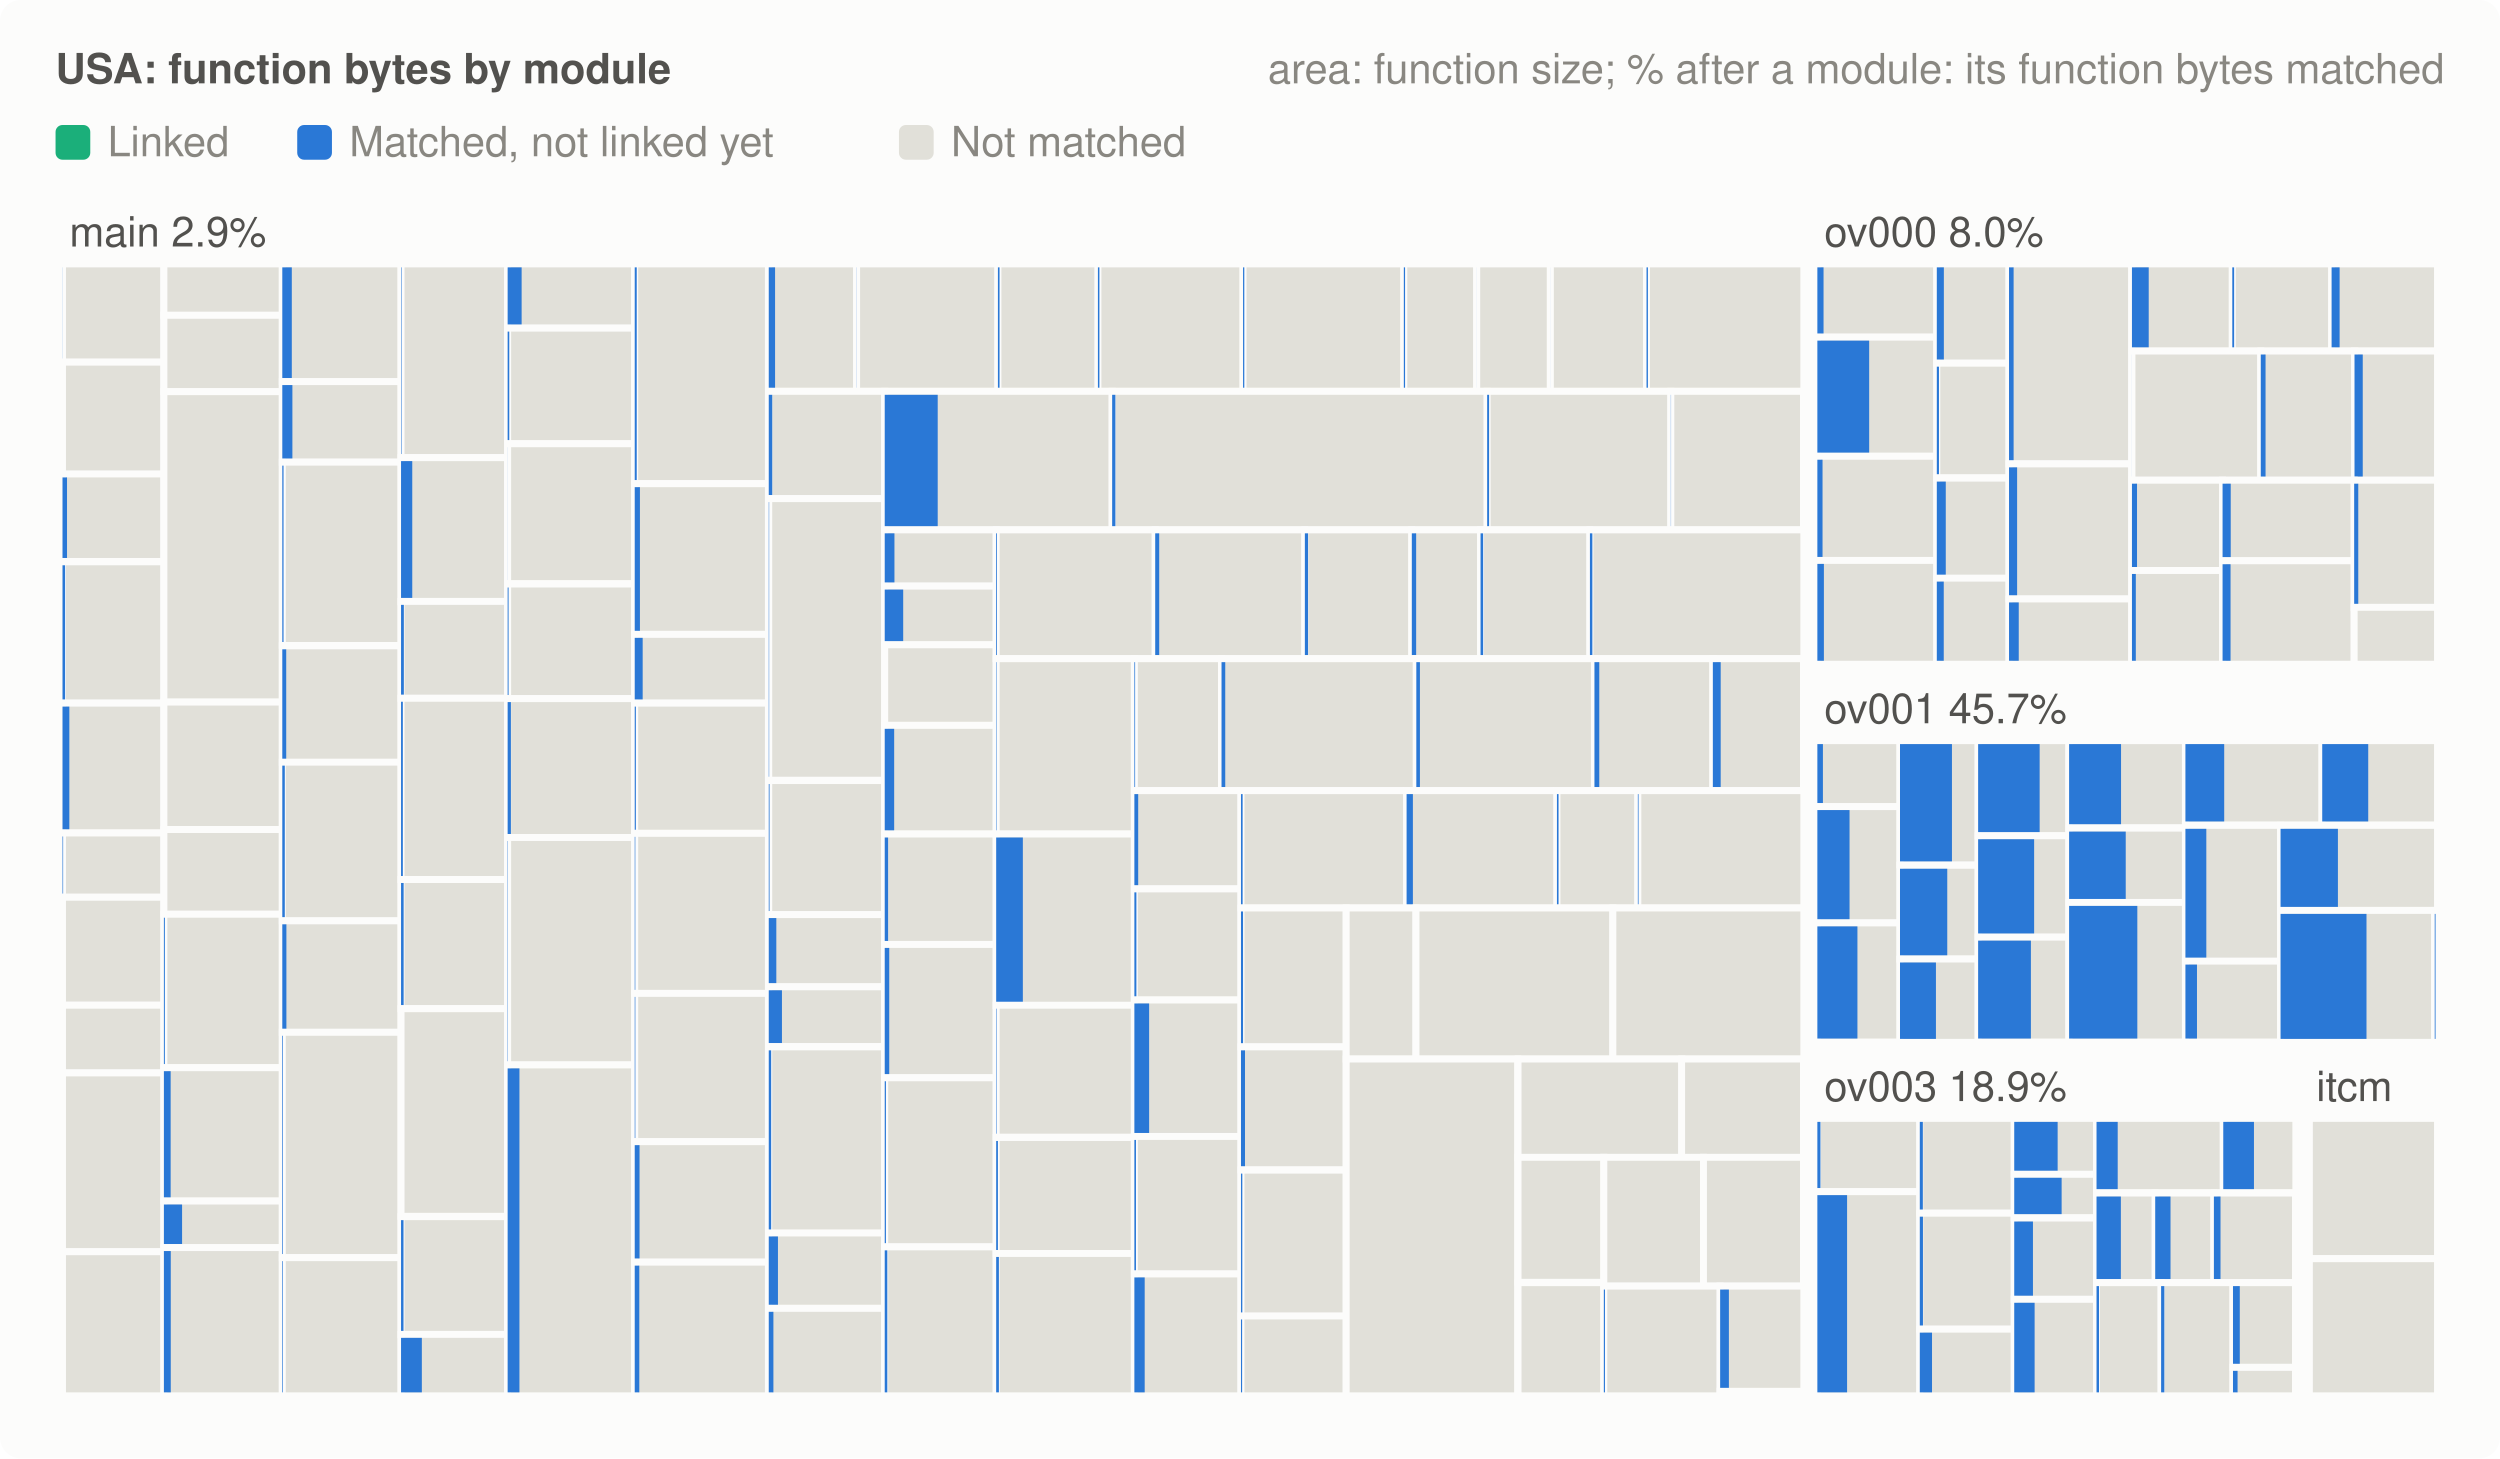
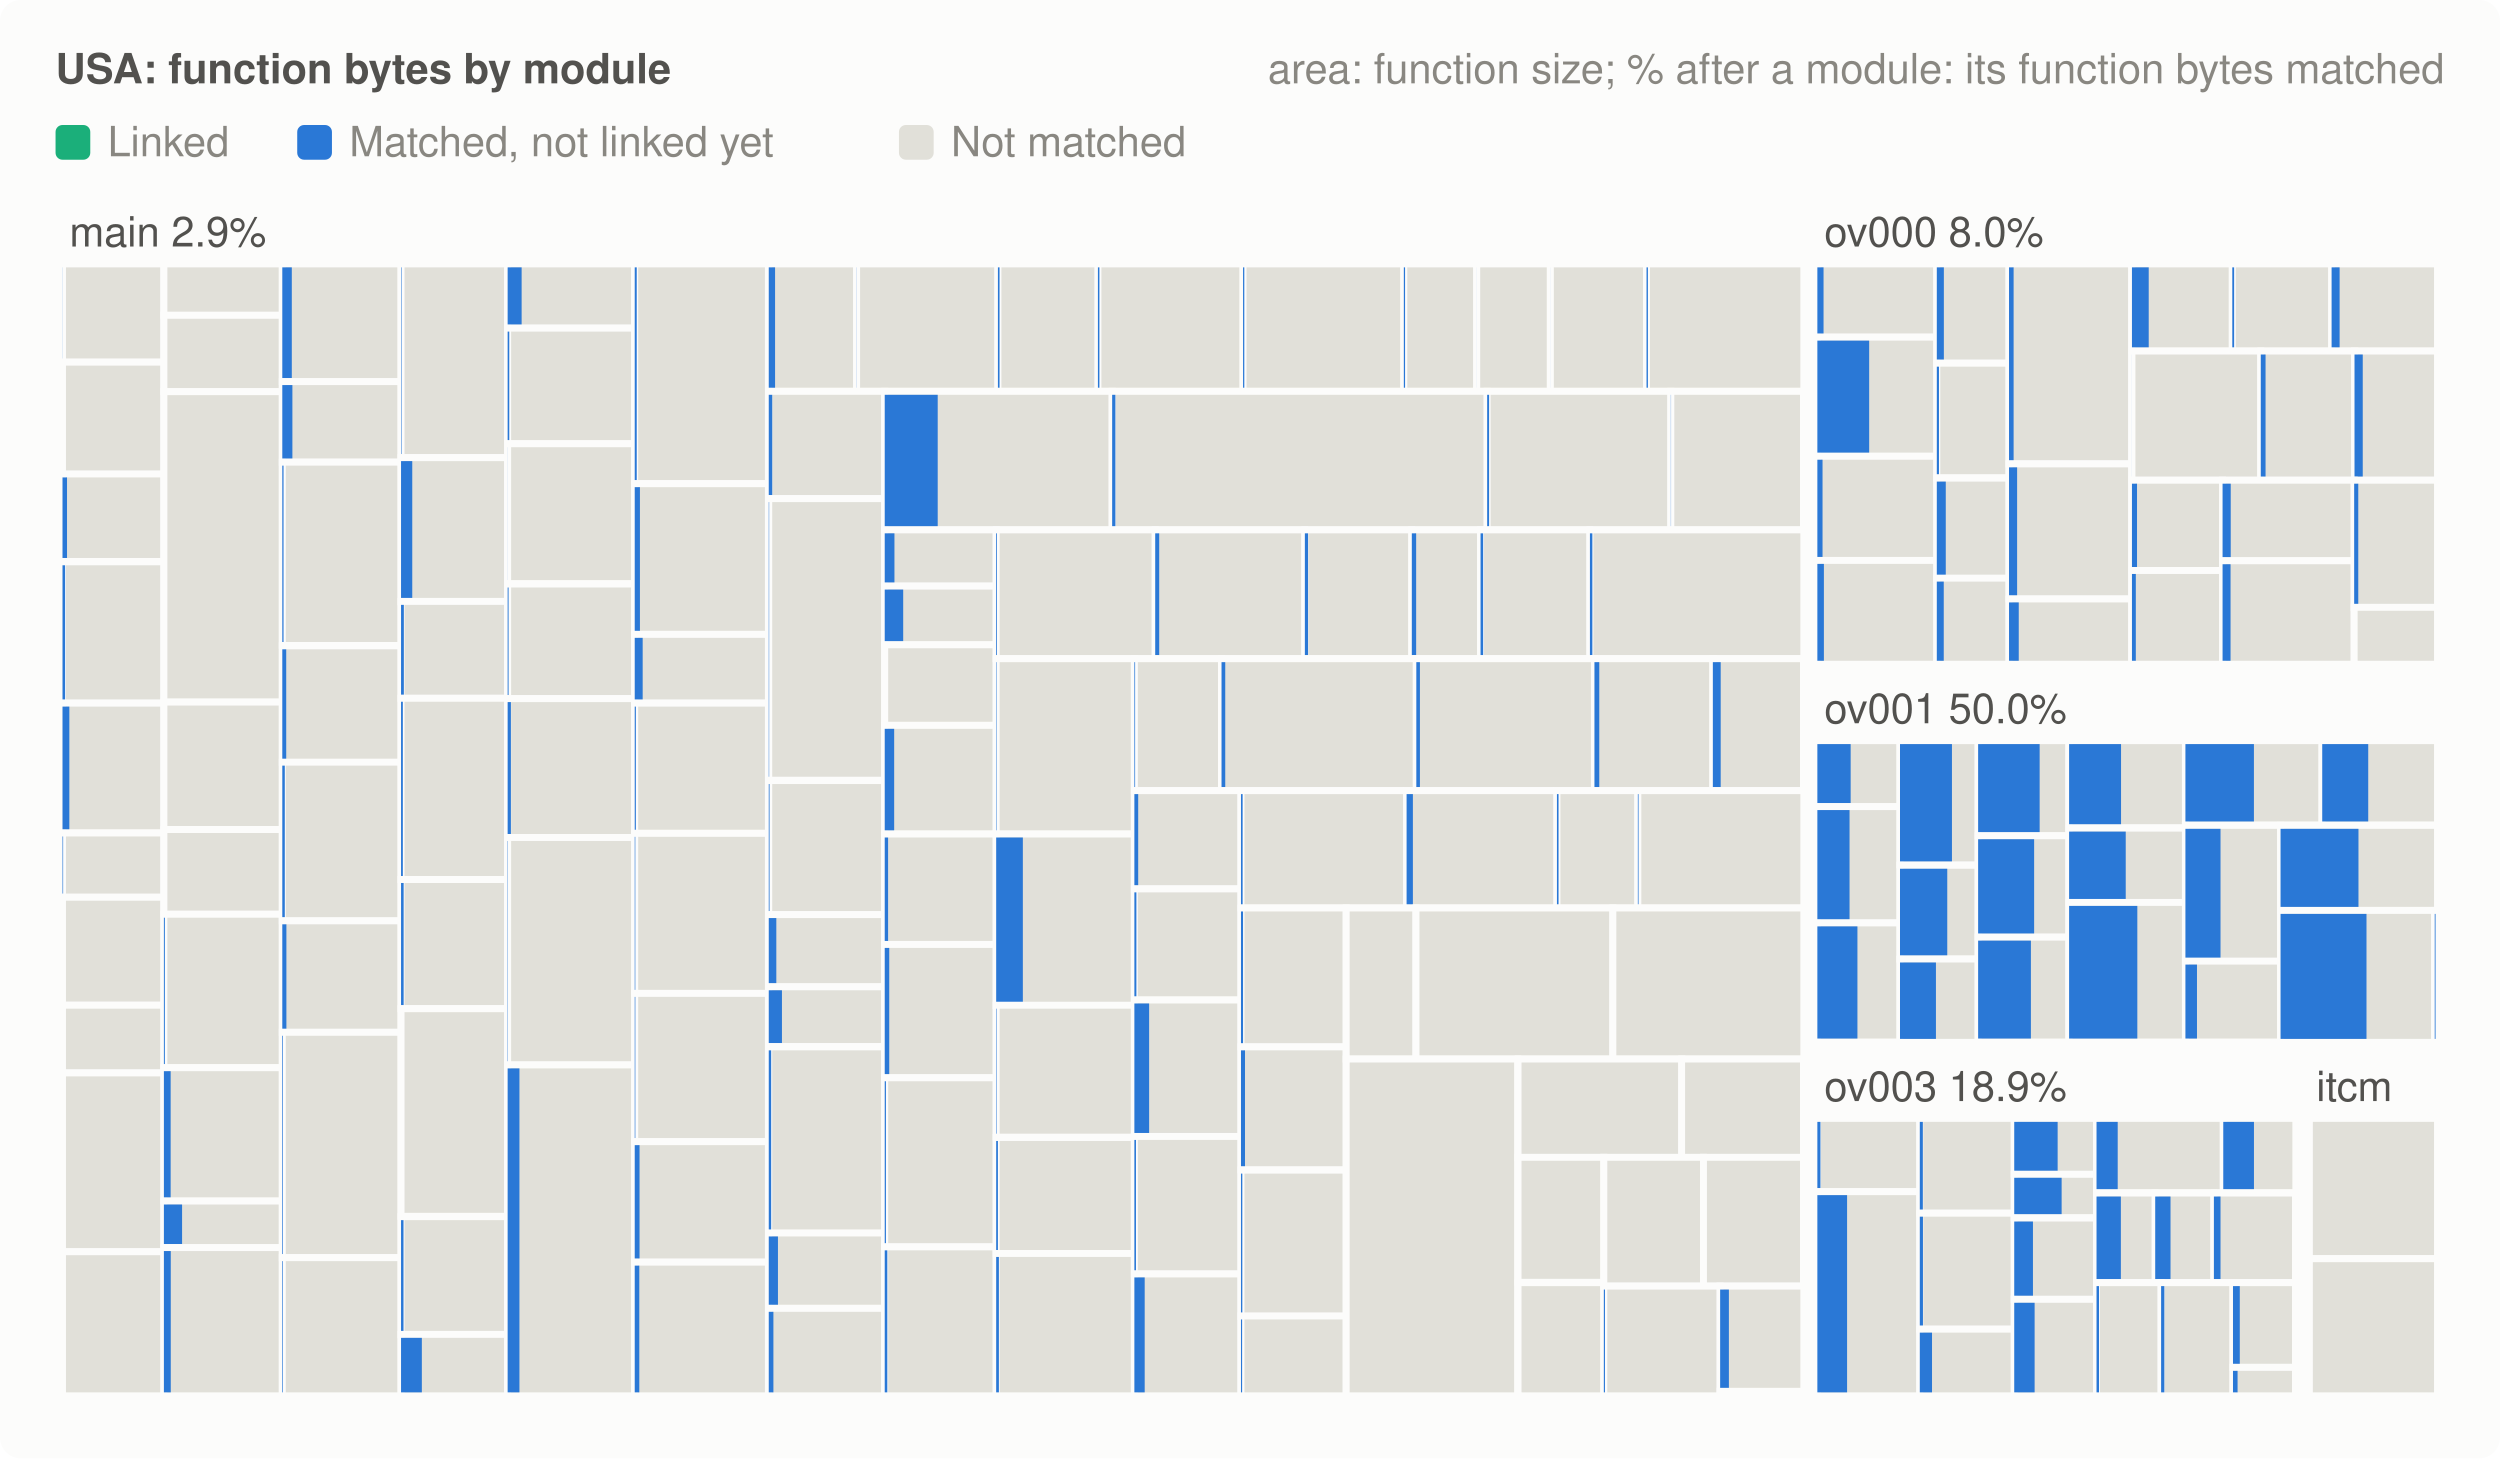
<svg xmlns="http://www.w3.org/2000/svg" viewBox="0 0 720 420" width="720" height="420" role="img" aria-label="Matched and linked code by module (USA)">
  <style>.bg{fill:#fcfcfb}.lbl{fill:#52514e}.muted{fill:#898781}.todo{fill:#e1e0d9}.gap{stroke:#fcfcfb}.matched{fill:#2a78d6}.linked{fill:#1baf7a}@media (prefers-color-scheme: dark){.bg{fill:#1a1a19}.lbl{fill:#c3c2b7}.muted{fill:#898781}.todo{fill:#2c2c2a}.gap{stroke:#1a1a19}.matched{fill:#3987e5}.linked{fill:#199e70}}text{font:12px -apple-system,BlinkMacSystemFont,'Segoe UI',Helvetica,Arial,sans-serif}.head{font-weight:600}</style>
  <rect class="bg" width="720" height="420" rx="6" />
  <text class="lbl head" x="16" y="24">USA: function bytes by module</text>
  <text class="muted" x="704" y="24" text-anchor="end">area: function size; % after a module: its function bytes matched</text>
  <rect class="linked" x="16" y="36" width="10" height="10" rx="2" />
  <text class="muted" x="31" y="45">Linked</text>
  <rect class="matched" x="85.6" y="36" width="10" height="10" rx="2" />
  <text class="muted" x="100.6" y="45">Matched, not linked yet</text>
  <rect class="todo" x="258.9" y="36" width="10" height="10" rx="2" />
  <text class="muted" x="273.9" y="45">Not matched</text>
  <rect class="todo gap" x="18.0" y="76.0" width="29.2" height="28.3" stroke-width="2" />
  <rect class="matched" x="18.0" y="77.0" width="0.03" height="26.3" />
  <rect class="todo gap" x="18.0" y="104.3" width="29.2" height="32.3" stroke-width="2" />
  <rect class="todo gap" x="18.0" y="136.5" width="29.2" height="25.2" stroke-width="2" />
  <rect class="matched" x="18.0" y="137.5" width="1.30" height="23.2" />
  <rect class="todo gap" x="18.0" y="161.8" width="29.2" height="40.7" stroke-width="2" />
  <rect class="matched" x="18.0" y="162.8" width="0.75" height="38.7" />
  <rect class="todo gap" x="18.0" y="202.5" width="29.2" height="37.4" stroke-width="2" />
  <rect class="matched" x="18.0" y="203.5" width="1.97" height="35.4" />
  <rect class="todo gap" x="18.0" y="239.9" width="29.2" height="18.5" stroke-width="2" />
  <rect class="matched" x="18.0" y="240.9" width="0.18" height="16.5" />
  <rect class="todo gap" x="18.0" y="258.4" width="29.2" height="31.1" stroke-width="2" />
  <rect class="todo gap" x="18.0" y="289.5" width="29.2" height="19.5" stroke-width="2" />
  <rect class="todo gap" x="18.0" y="309.0" width="29.2" height="51.5" stroke-width="2" />
  <rect class="todo gap" x="18.0" y="360.5" width="29.2" height="41.5" stroke-width="2" />
  <rect class="todo gap" x="47.2" y="76.0" width="34.1" height="14.8" stroke-width="2" />
  <rect class="todo gap" x="47.2" y="90.8" width="34.1" height="22.0" stroke-width="2" />
  <rect class="todo gap" x="47.2" y="112.8" width="34.1" height="89.4" stroke-width="2" />
  <rect class="todo gap" x="47.2" y="202.2" width="34.1" height="36.7" stroke-width="2" />
  <rect class="todo gap" x="47.2" y="238.9" width="34.1" height="24.4" stroke-width="2" />
  <rect class="todo gap" x="47.2" y="263.3" width="34.1" height="44.2" stroke-width="2" />
  <rect class="matched" x="47.2" y="264.3" width="0.28" height="42.2" />
  <rect class="todo gap" x="47.2" y="307.5" width="34.1" height="38.4" stroke-width="2" />
  <rect class="matched" x="47.2" y="308.5" width="1.95" height="36.4" />
  <rect class="todo gap" x="47.2" y="345.9" width="34.1" height="13.4" stroke-width="2" />
  <rect class="matched" x="47.2" y="346.9" width="5.24" height="11.4" />
  <rect class="todo gap" x="47.2" y="359.3" width="34.1" height="42.7" stroke-width="2" />
  <rect class="matched" x="47.2" y="360.3" width="1.98" height="40.7" />
  <rect class="todo gap" x="81.3" y="76.0" width="34.2" height="33.9" stroke-width="2" />
  <rect class="matched" x="81.3" y="77.0" width="2.74" height="31.9" />
  <rect class="todo gap" x="81.3" y="109.9" width="34.2" height="23.2" stroke-width="2" />
  <rect class="matched" x="81.3" y="110.9" width="2.91" height="21.2" />
  <rect class="todo gap" x="81.3" y="133.1" width="34.2" height="52.8" stroke-width="2" />
  <rect class="matched" x="81.3" y="134.1" width="0.36" height="50.8" />
  <rect class="todo gap" x="81.3" y="186.0" width="34.2" height="33.6" stroke-width="2" />
  <rect class="matched" x="81.3" y="187.0" width="1.13" height="31.6" />
  <rect class="todo gap" x="81.3" y="219.5" width="34.2" height="45.7" stroke-width="2" />
  <rect class="matched" x="81.3" y="220.5" width="0.72" height="43.7" />
  <rect class="todo gap" x="81.3" y="265.2" width="34.2" height="32.1" stroke-width="2" />
  <rect class="matched" x="81.3" y="266.2" width="1.18" height="30.1" />
  <rect class="todo gap" x="81.3" y="297.3" width="34.2" height="64.9" stroke-width="2" />
  <rect class="matched" x="81.3" y="298.3" width="0.20" height="62.9" />
  <rect class="todo gap" x="81.3" y="362.2" width="34.2" height="39.8" stroke-width="2" />
  <rect class="matched" x="81.3" y="363.2" width="0.19" height="37.8" />
  <rect class="todo gap" x="115.5" y="76.0" width="30.7" height="55.8" stroke-width="2" />
  <rect class="matched" x="115.5" y="77.0" width="0.15" height="53.8" />
  <rect class="todo gap" x="115.5" y="131.8" width="30.7" height="41.5" stroke-width="2" />
  <rect class="matched" x="115.5" y="132.8" width="3.23" height="39.5" />
  <rect class="todo gap" x="115.5" y="173.2" width="30.7" height="27.9" stroke-width="2" />
  <rect class="matched" x="115.5" y="174.2" width="0.81" height="25.9" />
  <rect class="todo gap" x="115.5" y="201.1" width="30.7" height="52.2" stroke-width="2" />
  <rect class="matched" x="115.5" y="202.1" width="0.52" height="50.2" />
  <rect class="todo gap" x="115.5" y="253.3" width="30.7" height="37.2" stroke-width="2" />
  <rect class="matched" x="115.5" y="254.3" width="0.75" height="35.2" />
  <rect class="todo gap" x="115.5" y="290.5" width="30.7" height="59.8" stroke-width="2" />
  <rect class="todo gap" x="115.5" y="350.4" width="30.7" height="34.0" stroke-width="2" />
  <rect class="matched" x="115.5" y="351.4" width="0.71" height="32.0" />
  <rect class="todo gap" x="115.5" y="384.3" width="30.7" height="17.7" stroke-width="2" />
  <rect class="matched" x="115.5" y="385.3" width="5.99" height="15.7" />
  <rect class="todo gap" x="146.2" y="76.0" width="36.6" height="18.5" stroke-width="2" />
  <rect class="matched" x="146.2" y="77.0" width="4.03" height="16.5" />
  <rect class="todo gap" x="146.2" y="94.5" width="36.6" height="33.3" stroke-width="2" />
  <rect class="matched" x="146.2" y="95.5" width="0.47" height="31.3" />
  <rect class="todo gap" x="146.2" y="127.8" width="36.6" height="40.3" stroke-width="2" />
  <rect class="matched" x="146.2" y="128.8" width="0.02" height="38.3" />
  <rect class="todo gap" x="146.2" y="168.2" width="36.6" height="33.0" stroke-width="2" />
  <rect class="matched" x="146.2" y="169.2" width="0.27" height="31.0" />
  <rect class="todo gap" x="146.2" y="201.2" width="36.6" height="40.0" stroke-width="2" />
  <rect class="matched" x="146.2" y="202.2" width="0.94" height="38.0" />
  <rect class="todo gap" x="146.2" y="241.2" width="36.6" height="65.5" stroke-width="2" />
  <rect class="matched" x="146.2" y="242.2" width="0.10" height="63.5" />
  <rect class="todo gap" x="146.2" y="306.7" width="36.6" height="95.3" stroke-width="2" />
  <rect class="matched" x="146.2" y="307.7" width="3.40" height="93.3" />
  <rect class="todo gap" x="182.8" y="76.0" width="38.5" height="63.3" stroke-width="2" />
  <rect class="matched" x="182.8" y="77.0" width="0.58" height="61.3" />
  <rect class="todo gap" x="182.8" y="139.3" width="38.5" height="43.4" stroke-width="2" />
  <rect class="matched" x="182.8" y="140.3" width="1.50" height="41.4" />
  <rect class="todo gap" x="182.8" y="182.7" width="38.5" height="19.8" stroke-width="2" />
  <rect class="matched" x="182.8" y="183.7" width="2.29" height="17.8" />
  <rect class="todo gap" x="182.8" y="202.5" width="38.5" height="37.5" stroke-width="2" />
  <rect class="matched" x="182.8" y="203.5" width="0.33" height="35.5" />
  <rect class="todo gap" x="182.8" y="240.0" width="38.5" height="46.1" stroke-width="2" />
  <rect class="matched" x="182.8" y="241.0" width="0.17" height="44.1" />
  <rect class="todo gap" x="182.8" y="286.1" width="38.5" height="42.7" stroke-width="2" />
  <rect class="matched" x="182.8" y="287.1" width="0.18" height="40.7" />
  <rect class="todo gap" x="182.8" y="328.8" width="38.5" height="34.7" stroke-width="2" />
  <rect class="matched" x="182.8" y="329.8" width="1.39" height="32.7" />
  <rect class="todo gap" x="182.8" y="363.5" width="38.5" height="38.5" stroke-width="2" />
  <rect class="matched" x="182.8" y="364.5" width="1.32" height="36.5" />
  <rect class="todo gap" x="221.4" y="76.0" width="25.3" height="36.7" stroke-width="2" />
  <rect class="matched" x="221.4" y="77.0" width="1.82" height="34.7" />
  <rect class="todo gap" x="246.7" y="76.0" width="40.7" height="36.7" stroke-width="2" />
  <rect class="matched" x="246.7" y="77.0" width="0.04" height="34.7" />
  <rect class="todo gap" x="287.4" y="76.0" width="28.9" height="36.7" stroke-width="2" />
  <rect class="matched" x="287.4" y="77.0" width="0.47" height="34.7" />
  <rect class="todo gap" x="316.2" y="76.0" width="41.8" height="36.7" stroke-width="2" />
  <rect class="matched" x="316.2" y="77.0" width="0.43" height="34.7" />
  <rect class="todo gap" x="358.0" y="76.0" width="46.3" height="36.7" stroke-width="2" />
  <rect class="matched" x="358.0" y="77.0" width="0.36" height="34.7" />
  <rect class="todo gap" x="404.3" y="76.0" width="21.0" height="36.7" stroke-width="2" />
  <rect class="matched" x="404.3" y="77.0" width="0.36" height="34.7" />
  <rect class="todo gap" x="425.3" y="76.0" width="21.2" height="36.7" stroke-width="2" />
  <rect class="matched" x="425.3" y="77.0" width="0.01" height="34.7" />
  <rect class="todo gap" x="446.5" y="76.0" width="27.7" height="36.7" stroke-width="2" />
  <rect class="matched" x="446.5" y="77.0" width="0.01" height="34.7" />
  <rect class="todo gap" x="474.2" y="76.0" width="45.3" height="36.7" stroke-width="2" />
  <rect class="matched" x="474.2" y="77.0" width="0.40" height="34.7" />
  <rect class="todo gap" x="221.4" y="112.7" width="33.4" height="30.9" stroke-width="2" />
  <rect class="matched" x="221.4" y="113.7" width="1.00" height="28.9" />
  <rect class="todo gap" x="221.4" y="143.6" width="33.4" height="81.1" stroke-width="2" />
  <rect class="matched" x="221.4" y="144.6" width="0.12" height="79.1" />
  <rect class="todo gap" x="221.4" y="224.8" width="33.4" height="38.6" stroke-width="2" />
  <rect class="matched" x="221.4" y="225.8" width="0.23" height="36.6" />
  <rect class="todo gap" x="221.4" y="263.4" width="33.4" height="20.8" stroke-width="2" />
  <rect class="matched" x="221.4" y="264.4" width="2.18" height="18.8" />
  <rect class="todo gap" x="221.4" y="284.2" width="33.4" height="17.2" stroke-width="2" />
  <rect class="matched" x="221.4" y="285.2" width="3.80" height="15.2" />
  <rect class="todo gap" x="221.4" y="301.5" width="33.4" height="53.7" stroke-width="2" />
  <rect class="matched" x="221.4" y="302.5" width="0.70" height="51.7" />
  <rect class="todo gap" x="221.4" y="355.1" width="33.4" height="21.7" stroke-width="2" />
  <rect class="matched" x="221.4" y="356.1" width="2.65" height="19.7" />
  <rect class="todo gap" x="221.4" y="376.8" width="33.4" height="25.2" stroke-width="2" />
  <rect class="matched" x="221.4" y="377.8" width="1.34" height="23.2" />
  <rect class="todo gap" x="254.8" y="112.7" width="65.5" height="39.9" stroke-width="2" />
  <rect class="matched" x="254.8" y="113.7" width="15.26" height="37.9" />
  <rect class="todo gap" x="320.3" y="112.7" width="108.0" height="39.9" stroke-width="2" />
  <rect class="matched" x="320.3" y="113.7" width="0.93" height="37.9" />
  <rect class="todo gap" x="428.3" y="112.7" width="52.9" height="39.9" stroke-width="2" />
  <rect class="matched" x="428.3" y="113.7" width="0.56" height="37.9" />
  <rect class="todo gap" x="481.2" y="112.7" width="38.2" height="39.9" stroke-width="2" />
  <rect class="matched" x="481.2" y="113.7" width="0.06" height="37.9" />
  <rect class="todo gap" x="254.8" y="152.6" width="32.1" height="16.2" stroke-width="2" />
  <rect class="matched" x="254.8" y="153.6" width="2.80" height="14.2" />
  <rect class="todo gap" x="254.8" y="168.8" width="32.1" height="16.9" stroke-width="2" />
  <rect class="matched" x="254.8" y="169.8" width="5.32" height="14.9" />
  <rect class="todo gap" x="254.8" y="185.7" width="32.1" height="23.2" stroke-width="2" />
  <rect class="todo gap" x="254.8" y="208.9" width="32.1" height="31.3" stroke-width="2" />
  <rect class="matched" x="254.8" y="209.9" width="2.72" height="29.3" />
  <rect class="todo gap" x="254.8" y="240.2" width="32.1" height="31.8" stroke-width="2" />
  <rect class="matched" x="254.8" y="241.2" width="0.98" height="29.8" />
  <rect class="todo gap" x="254.8" y="272.0" width="32.1" height="38.4" stroke-width="2" />
  <rect class="matched" x="254.8" y="273.0" width="1.30" height="36.4" />
  <rect class="todo gap" x="254.8" y="310.4" width="32.1" height="48.7" stroke-width="2" />
  <rect class="matched" x="254.8" y="311.4" width="0.35" height="46.7" />
  <rect class="todo gap" x="254.8" y="359.1" width="32.1" height="42.9" stroke-width="2" />
  <rect class="matched" x="254.8" y="360.1" width="0.75" height="40.9" />
  <rect class="todo gap" x="286.9" y="152.6" width="45.8" height="37.1" stroke-width="2" />
  <rect class="matched" x="286.9" y="153.6" width="0.23" height="35.1" />
  <rect class="todo gap" x="332.7" y="152.6" width="43.1" height="37.1" stroke-width="2" />
  <rect class="matched" x="332.7" y="153.6" width="1.15" height="35.1" />
  <rect class="todo gap" x="375.8" y="152.6" width="30.8" height="37.1" stroke-width="2" />
  <rect class="matched" x="375.8" y="153.6" width="0.92" height="35.1" />
  <rect class="todo gap" x="406.6" y="152.6" width="19.8" height="37.1" stroke-width="2" />
  <rect class="matched" x="406.6" y="153.6" width="1.25" height="35.1" />
  <rect class="todo gap" x="426.4" y="152.6" width="31.5" height="37.1" stroke-width="2" />
  <rect class="matched" x="426.4" y="153.6" width="0.75" height="35.1" />
  <rect class="todo gap" x="457.9" y="152.6" width="61.6" height="37.1" stroke-width="2" />
  <rect class="matched" x="457.9" y="153.6" width="0.70" height="35.1" />
  <rect class="todo gap" x="286.9" y="189.7" width="39.8" height="50.5" stroke-width="2" />
  <rect class="matched" x="286.9" y="190.7" width="0.13" height="48.5" />
  <rect class="todo gap" x="286.9" y="240.2" width="39.8" height="49.4" stroke-width="2" />
  <rect class="matched" x="286.9" y="241.2" width="7.68" height="47.4" />
  <rect class="todo gap" x="286.9" y="289.5" width="39.8" height="38.0" stroke-width="2" />
  <rect class="matched" x="286.9" y="290.5" width="0.14" height="36.0" />
  <rect class="todo gap" x="286.9" y="327.6" width="39.8" height="33.5" stroke-width="2" />
  <rect class="matched" x="286.9" y="328.6" width="0.50" height="31.5" />
  <rect class="todo gap" x="286.9" y="361.0" width="39.8" height="41.0" stroke-width="2" />
  <rect class="matched" x="286.9" y="362.0" width="0.78" height="39.0" />
  <rect class="todo gap" x="326.7" y="189.7" width="25.1" height="38.0" stroke-width="2" />
  <rect class="matched" x="326.7" y="190.7" width="0.21" height="36.0" />
  <rect class="todo gap" x="351.8" y="189.7" width="56.1" height="38.0" stroke-width="2" />
  <rect class="matched" x="351.8" y="190.7" width="1.07" height="36.0" />
  <rect class="todo gap" x="407.9" y="189.7" width="51.3" height="38.0" stroke-width="2" />
  <rect class="matched" x="407.9" y="190.7" width="1.04" height="36.0" />
  <rect class="todo gap" x="459.2" y="189.7" width="34.1" height="38.0" stroke-width="2" />
  <rect class="matched" x="459.2" y="190.7" width="1.39" height="36.0" />
  <rect class="todo gap" x="493.3" y="189.7" width="26.1" height="38.0" stroke-width="2" />
  <rect class="matched" x="493.3" y="190.7" width="2.26" height="36.0" />
  <rect class="todo gap" x="326.7" y="227.7" width="30.7" height="28.3" stroke-width="2" />
  <rect class="matched" x="326.7" y="228.7" width="1.10" height="26.3" />
  <rect class="todo gap" x="326.7" y="256.0" width="30.7" height="32.0" stroke-width="2" />
  <rect class="matched" x="326.7" y="257.0" width="0.58" height="30.0" />
  <rect class="todo gap" x="326.7" y="288.0" width="30.7" height="39.3" stroke-width="2" />
  <rect class="matched" x="326.7" y="289.0" width="4.25" height="37.3" />
  <rect class="todo gap" x="326.7" y="327.3" width="30.7" height="39.6" stroke-width="2" />
  <rect class="matched" x="326.7" y="328.3" width="0.46" height="37.6" />
  <rect class="todo gap" x="326.7" y="366.9" width="30.7" height="35.1" stroke-width="2" />
  <rect class="matched" x="326.7" y="367.9" width="2.97" height="33.1" />
  <rect class="todo gap" x="357.4" y="227.7" width="47.7" height="33.8" stroke-width="2" />
  <rect class="matched" x="357.4" y="228.7" width="0.48" height="31.8" />
  <rect class="todo gap" x="405.1" y="227.7" width="43.3" height="33.8" stroke-width="2" />
  <rect class="matched" x="405.1" y="228.7" width="1.81" height="31.8" />
  <rect class="todo gap" x="448.4" y="227.7" width="23.3" height="33.8" stroke-width="2" />
  <rect class="matched" x="448.4" y="228.7" width="0.46" height="31.8" />
  <rect class="todo gap" x="471.7" y="227.7" width="47.8" height="33.8" stroke-width="2" />
  <rect class="matched" x="471.7" y="228.7" width="0.20" height="31.8" />
  <rect class="todo gap" x="357.4" y="261.5" width="30.3" height="40.0" stroke-width="2" />
  <rect class="matched" x="357.4" y="262.5" width="0.60" height="38.0" />
  <rect class="todo gap" x="357.4" y="301.5" width="30.3" height="35.4" stroke-width="2" />
  <rect class="matched" x="357.4" y="302.5" width="1.16" height="33.4" />
  <rect class="todo gap" x="357.4" y="337.0" width="30.3" height="42.1" stroke-width="2" />
  <rect class="matched" x="357.4" y="338.0" width="0.39" height="40.1" />
  <rect class="todo gap" x="357.4" y="379.0" width="30.3" height="23.0" stroke-width="2" />
  <rect class="matched" x="357.4" y="380.0" width="0.33" height="21.0" />
  <rect class="todo gap" x="387.7" y="261.5" width="20.1" height="43.5" stroke-width="2" />
  <rect class="todo gap" x="407.8" y="261.5" width="56.7" height="43.5" stroke-width="2" />
  <rect class="todo gap" x="464.5" y="261.5" width="55.0" height="43.5" stroke-width="2" />
  <rect class="todo gap" x="387.7" y="305.0" width="49.4" height="97.0" stroke-width="2" />
  <rect class="todo gap" x="437.2" y="305.0" width="47.2" height="28.4" stroke-width="2" />
  <rect class="todo gap" x="484.3" y="305.0" width="35.1" height="28.4" stroke-width="2" />
  <rect class="todo gap" x="437.2" y="333.3" width="24.7" height="36.0" stroke-width="2" />
  <rect class="todo gap" x="437.2" y="369.4" width="24.7" height="32.6" stroke-width="2" />
  <rect class="todo gap" x="461.9" y="333.3" width="28.7" height="37.1" stroke-width="2" />
  <rect class="todo gap" x="490.6" y="333.3" width="28.8" height="37.1" stroke-width="2" />
  <rect class="todo gap" x="461.9" y="370.4" width="33.5" height="31.6" stroke-width="2" />
  <rect class="matched" x="461.9" y="371.4" width="0.33" height="29.6" />
  <rect class="todo gap" x="495.4" y="370.4" width="24.1" height="30.4" stroke-width="2" />
  <rect class="matched" x="495.4" y="371.4" width="2.52" height="28.4" />
  <rect class="todo gap" x="495.4" y="400.7" width="24.1" height="1.3" stroke-width="2" />
  <rect class="matched" x="495.4" y="401.7" width="0.75" height="0.0" />
  <text class="lbl" x="20.0" y="71.0">main 2.9%</text>
  <rect class="todo gap" x="523.4" y="76.0" width="34.4" height="21.1" stroke-width="2" />
  <rect class="matched" x="523.4" y="77.0" width="1.78" height="19.1" />
  <rect class="todo gap" x="523.4" y="97.1" width="34.4" height="34.3" stroke-width="2" />
  <rect class="matched" x="523.4" y="98.1" width="14.92" height="32.3" />
  <rect class="todo gap" x="523.4" y="131.4" width="34.4" height="30.1" stroke-width="2" />
  <rect class="matched" x="523.4" y="132.4" width="1.49" height="28.1" />
  <rect class="todo gap" x="523.4" y="161.4" width="34.4" height="29.9" stroke-width="2" />
  <rect class="matched" x="523.4" y="162.4" width="1.88" height="27.9" />
  <rect class="todo gap" x="557.8" y="76.0" width="20.8" height="28.6" stroke-width="2" />
  <rect class="matched" x="557.8" y="77.0" width="2.03" height="26.6" />
  <rect class="todo gap" x="557.8" y="104.6" width="20.8" height="33.0" stroke-width="2" />
  <rect class="matched" x="557.8" y="105.6" width="0.62" height="31.0" />
  <rect class="todo gap" x="557.8" y="137.7" width="20.8" height="28.9" stroke-width="2" />
  <rect class="matched" x="557.8" y="138.7" width="2.58" height="26.9" />
  <rect class="todo gap" x="557.8" y="166.5" width="20.8" height="24.8" stroke-width="2" />
  <rect class="matched" x="557.8" y="167.5" width="2.00" height="22.8" />
  <rect class="todo gap" x="578.6" y="76.0" width="35.3" height="57.6" stroke-width="2" />
  <rect class="matched" x="578.6" y="77.0" width="1.32" height="55.6" />
  <rect class="todo gap" x="578.6" y="133.6" width="35.3" height="38.9" stroke-width="2" />
  <rect class="matched" x="578.6" y="134.6" width="2.33" height="36.9" />
  <rect class="todo gap" x="578.6" y="172.5" width="35.3" height="18.8" stroke-width="2" />
  <rect class="matched" x="578.6" y="173.5" width="2.80" height="16.8" />
  <rect class="todo gap" x="614.0" y="76.0" width="28.9" height="25.1" stroke-width="2" />
  <rect class="matched" x="614.0" y="77.0" width="4.83" height="23.1" />
  <rect class="todo gap" x="642.9" y="76.0" width="28.7" height="25.1" stroke-width="2" />
  <rect class="matched" x="642.9" y="77.0" width="0.53" height="23.1" />
  <rect class="todo gap" x="671.5" y="76.0" width="30.5" height="25.1" stroke-width="2" />
  <rect class="matched" x="671.5" y="77.0" width="2.31" height="23.1" />
  <rect class="todo gap" x="614.0" y="101.1" width="37.1" height="37.2" stroke-width="2" />
  <rect class="matched" x="614.0" y="102.1" width="0.01" height="35.2" />
  <rect class="todo gap" x="651.1" y="101.1" width="27.1" height="37.2" stroke-width="2" />
  <rect class="matched" x="651.1" y="102.1" width="1.38" height="35.2" />
  <rect class="todo gap" x="678.1" y="101.1" width="23.9" height="37.2" stroke-width="2" />
  <rect class="matched" x="678.1" y="102.1" width="2.37" height="35.2" />
  <rect class="todo gap" x="614.0" y="138.3" width="26.1" height="26.0" stroke-width="2" />
  <rect class="matched" x="614.0" y="139.3" width="1.46" height="24.0" />
  <rect class="todo gap" x="614.0" y="164.3" width="26.1" height="27.0" stroke-width="2" />
  <rect class="matched" x="614.0" y="165.3" width="1.12" height="25.0" />
  <rect class="todo gap" x="640.1" y="138.3" width="37.9" height="23.2" stroke-width="2" />
  <rect class="matched" x="640.1" y="139.3" width="2.35" height="21.2" />
  <rect class="todo gap" x="640.1" y="161.5" width="37.9" height="29.8" stroke-width="2" />
  <rect class="matched" x="640.1" y="162.5" width="2.30" height="27.8" />
  <rect class="todo gap" x="678.0" y="138.3" width="24.0" height="36.7" stroke-width="2" />
  <rect class="matched" x="678.0" y="139.3" width="1.18" height="34.7" />
  <rect class="todo gap" x="678.0" y="174.9" width="24.0" height="16.4" stroke-width="2" />
  <text class="lbl" x="525.4" y="71.0">ov000 8.0%</text>
  <rect class="todo gap" x="523.4" y="213.3" width="23.8" height="19.0" stroke-width="2" />
-   <rect class="matched" x="523.4" y="214.3" width="1.60" height="17.0" />
+   <rect class="matched" x="523.4" y="214.3" width="9.59" height="17.0" />
  <rect class="todo gap" x="523.4" y="232.3" width="23.8" height="33.5" stroke-width="2" />
  <rect class="matched" x="523.4" y="233.3" width="9.27" height="31.5" />
  <rect class="todo gap" x="523.4" y="265.8" width="23.8" height="34.3" stroke-width="2" />
  <rect class="matched" x="523.4" y="266.8" width="11.54" height="32.3" />
  <rect class="todo gap" x="547.2" y="213.3" width="22.5" height="35.8" stroke-width="2" />
  <rect class="matched" x="547.2" y="214.3" width="14.96" height="33.8" />
  <rect class="todo gap" x="547.2" y="249.2" width="22.5" height="27.0" stroke-width="2" />
  <rect class="matched" x="547.2" y="250.2" width="13.61" height="25.0" />
  <rect class="todo gap" x="547.2" y="276.2" width="22.5" height="24.0" stroke-width="2" />
  <rect class="matched" x="547.2" y="277.2" width="10.35" height="22.0" />
  <rect class="todo gap" x="569.7" y="213.3" width="26.1" height="27.4" stroke-width="2" />
  <rect class="matched" x="569.7" y="214.3" width="17.72" height="25.4" />
  <rect class="todo gap" x="569.7" y="240.7" width="26.1" height="29.2" stroke-width="2" />
  <rect class="matched" x="569.7" y="241.7" width="16.13" height="27.2" />
  <rect class="todo gap" x="569.7" y="269.9" width="26.1" height="30.2" stroke-width="2" />
  <rect class="matched" x="569.7" y="270.9" width="15.20" height="28.2" />
  <rect class="todo gap" x="595.9" y="213.3" width="33.6" height="25.1" stroke-width="2" />
  <rect class="matched" x="595.9" y="214.3" width="14.96" height="23.1" />
  <rect class="todo gap" x="595.9" y="238.5" width="33.6" height="21.5" stroke-width="2" />
  <rect class="matched" x="595.9" y="239.5" width="16.31" height="19.5" />
  <rect class="todo gap" x="595.9" y="259.9" width="33.6" height="40.2" stroke-width="2" />
  <rect class="matched" x="595.9" y="260.9" width="19.65" height="38.2" />
  <rect class="todo gap" x="629.4" y="213.3" width="39.3" height="24.3" stroke-width="2" />
-   <rect class="matched" x="629.4" y="214.3" width="11.17" height="22.3" />
+   <rect class="matched" x="629.4" y="214.3" width="19.73" height="22.3" />
  <rect class="todo gap" x="668.8" y="213.3" width="33.2" height="24.3" stroke-width="2" />
  <rect class="matched" x="668.8" y="214.3" width="13.25" height="22.3" />
  <rect class="todo gap" x="629.4" y="237.7" width="27.4" height="39.2" stroke-width="2" />
-   <rect class="matched" x="629.4" y="238.7" width="6.02" height="37.2" />
+   <rect class="matched" x="629.4" y="238.7" width="10.11" height="37.2" />
  <rect class="todo gap" x="629.4" y="276.8" width="27.4" height="23.3" stroke-width="2" />
  <rect class="matched" x="629.4" y="277.8" width="3.33" height="21.3" />
  <rect class="todo gap" x="656.8" y="237.7" width="45.2" height="24.5" stroke-width="2" />
-   <rect class="matched" x="656.8" y="238.7" width="16.52" height="22.5" />
+   <rect class="matched" x="656.8" y="238.7" width="22.44" height="22.5" />
  <rect class="todo gap" x="656.8" y="262.2" width="44.4" height="38.0" stroke-width="2" />
  <rect class="matched" x="656.8" y="263.2" width="24.75" height="36.0" />
  <rect class="todo gap" x="701.2" y="262.2" width="0.8" height="38.0" stroke-width="2" />
  <rect class="matched" x="701.2" y="263.2" width="0.24" height="36.0" />
-   <text class="lbl" x="525.4" y="208.3">ov001 45.7%</text>
+   <text class="lbl" x="525.4" y="208.3">ov001 50.0%</text>
  <rect class="todo gap" x="523.4" y="322.1" width="29.5" height="21.1" stroke-width="2" />
  <rect class="matched" x="523.4" y="323.1" width="0.89" height="19.1" />
  <rect class="todo gap" x="523.4" y="343.2" width="29.5" height="58.8" stroke-width="2" />
  <rect class="matched" x="523.4" y="344.2" width="8.56" height="56.8" />
  <rect class="todo gap" x="552.9" y="322.1" width="27.2" height="27.3" stroke-width="2" />
  <rect class="matched" x="552.9" y="323.1" width="0.88" height="25.3" />
  <rect class="todo gap" x="552.9" y="349.4" width="27.2" height="33.4" stroke-width="2" />
  <rect class="matched" x="552.9" y="350.4" width="0.91" height="31.4" />
  <rect class="todo gap" x="552.9" y="382.8" width="27.2" height="19.2" stroke-width="2" />
  <rect class="matched" x="552.9" y="383.8" width="3.52" height="17.2" />
  <rect class="todo gap" x="580.1" y="322.1" width="23.7" height="16.1" stroke-width="2" />
  <rect class="matched" x="580.1" y="323.1" width="12.50" height="14.1" />
  <rect class="todo gap" x="580.1" y="338.2" width="23.7" height="12.5" stroke-width="2" />
  <rect class="matched" x="580.1" y="339.2" width="13.65" height="10.5" />
  <rect class="todo gap" x="580.1" y="350.8" width="23.7" height="23.4" stroke-width="2" />
  <rect class="matched" x="580.1" y="351.8" width="5.39" height="21.4" />
  <rect class="todo gap" x="580.1" y="374.2" width="23.7" height="27.8" stroke-width="2" />
  <rect class="matched" x="580.1" y="375.2" width="5.87" height="25.8" />
  <rect class="todo gap" x="603.8" y="322.1" width="36.5" height="21.4" stroke-width="2" />
  <rect class="matched" x="603.8" y="323.1" width="6.10" height="19.4" />
  <rect class="todo gap" x="640.3" y="322.1" width="20.9" height="21.4" stroke-width="2" />
  <rect class="matched" x="640.3" y="323.1" width="8.84" height="19.4" />
  <rect class="todo gap" x="603.8" y="343.6" width="16.9" height="25.8" stroke-width="2" />
  <rect class="matched" x="603.8" y="344.6" width="7.01" height="23.8" />
  <rect class="todo gap" x="620.7" y="343.6" width="16.9" height="25.8" stroke-width="2" />
  <rect class="matched" x="620.7" y="344.6" width="4.41" height="23.8" />
  <rect class="todo gap" x="637.6" y="343.6" width="23.5" height="25.8" stroke-width="2" />
  <rect class="matched" x="637.6" y="344.6" width="1.91" height="23.8" />
  <rect class="todo gap" x="603.8" y="369.4" width="18.6" height="32.6" stroke-width="2" />
  <rect class="matched" x="603.8" y="370.4" width="0.72" height="30.6" />
  <rect class="todo gap" x="622.4" y="369.4" width="20.7" height="32.6" stroke-width="2" />
  <rect class="matched" x="622.4" y="370.4" width="0.93" height="30.6" />
  <rect class="todo gap" x="643.1" y="369.4" width="18.0" height="24.4" stroke-width="2" />
  <rect class="matched" x="643.1" y="370.4" width="1.96" height="22.4" />
  <rect class="todo gap" x="643.1" y="393.8" width="18.0" height="8.2" stroke-width="2" />
  <rect class="matched" x="643.1" y="394.8" width="1.32" height="6.2" />
  <text class="lbl" x="525.4" y="317.1">ov003 18.9%</text>
  <rect class="todo gap" x="665.1" y="322.1" width="36.9" height="40.4" stroke-width="2" />
  <rect class="todo gap" x="665.1" y="362.5" width="36.9" height="39.5" stroke-width="2" />
  <text class="lbl" x="667.1" y="317.1">itcm</text>
</svg>
